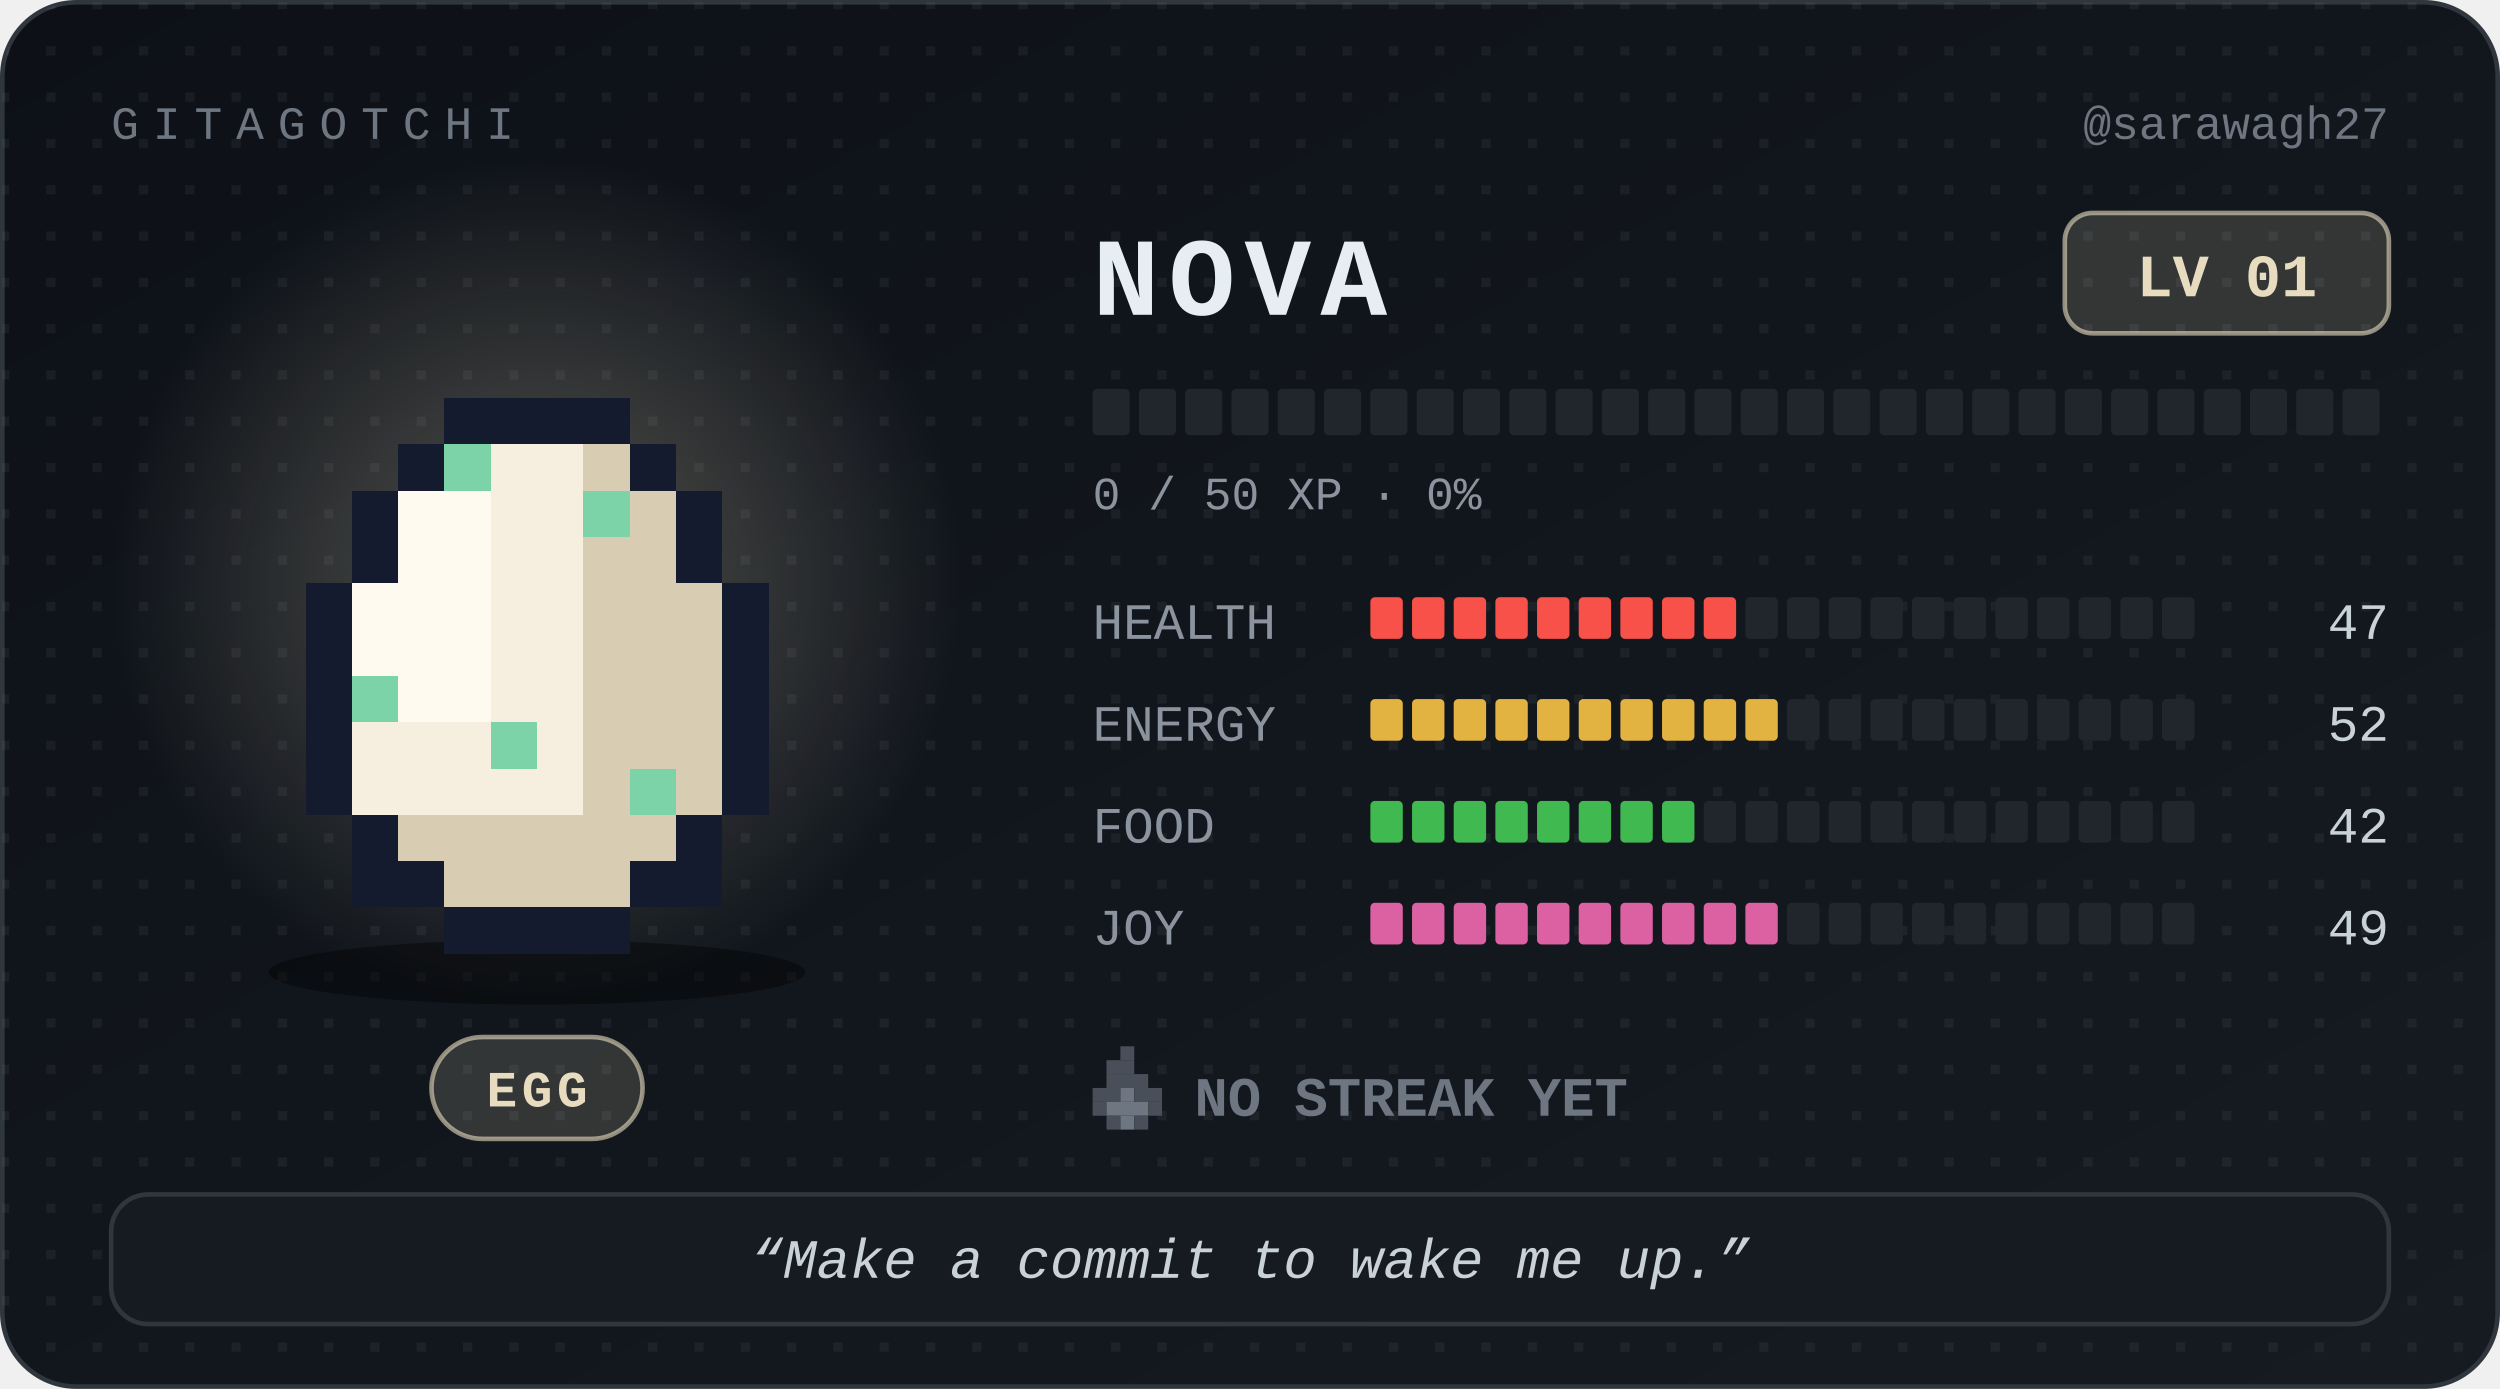
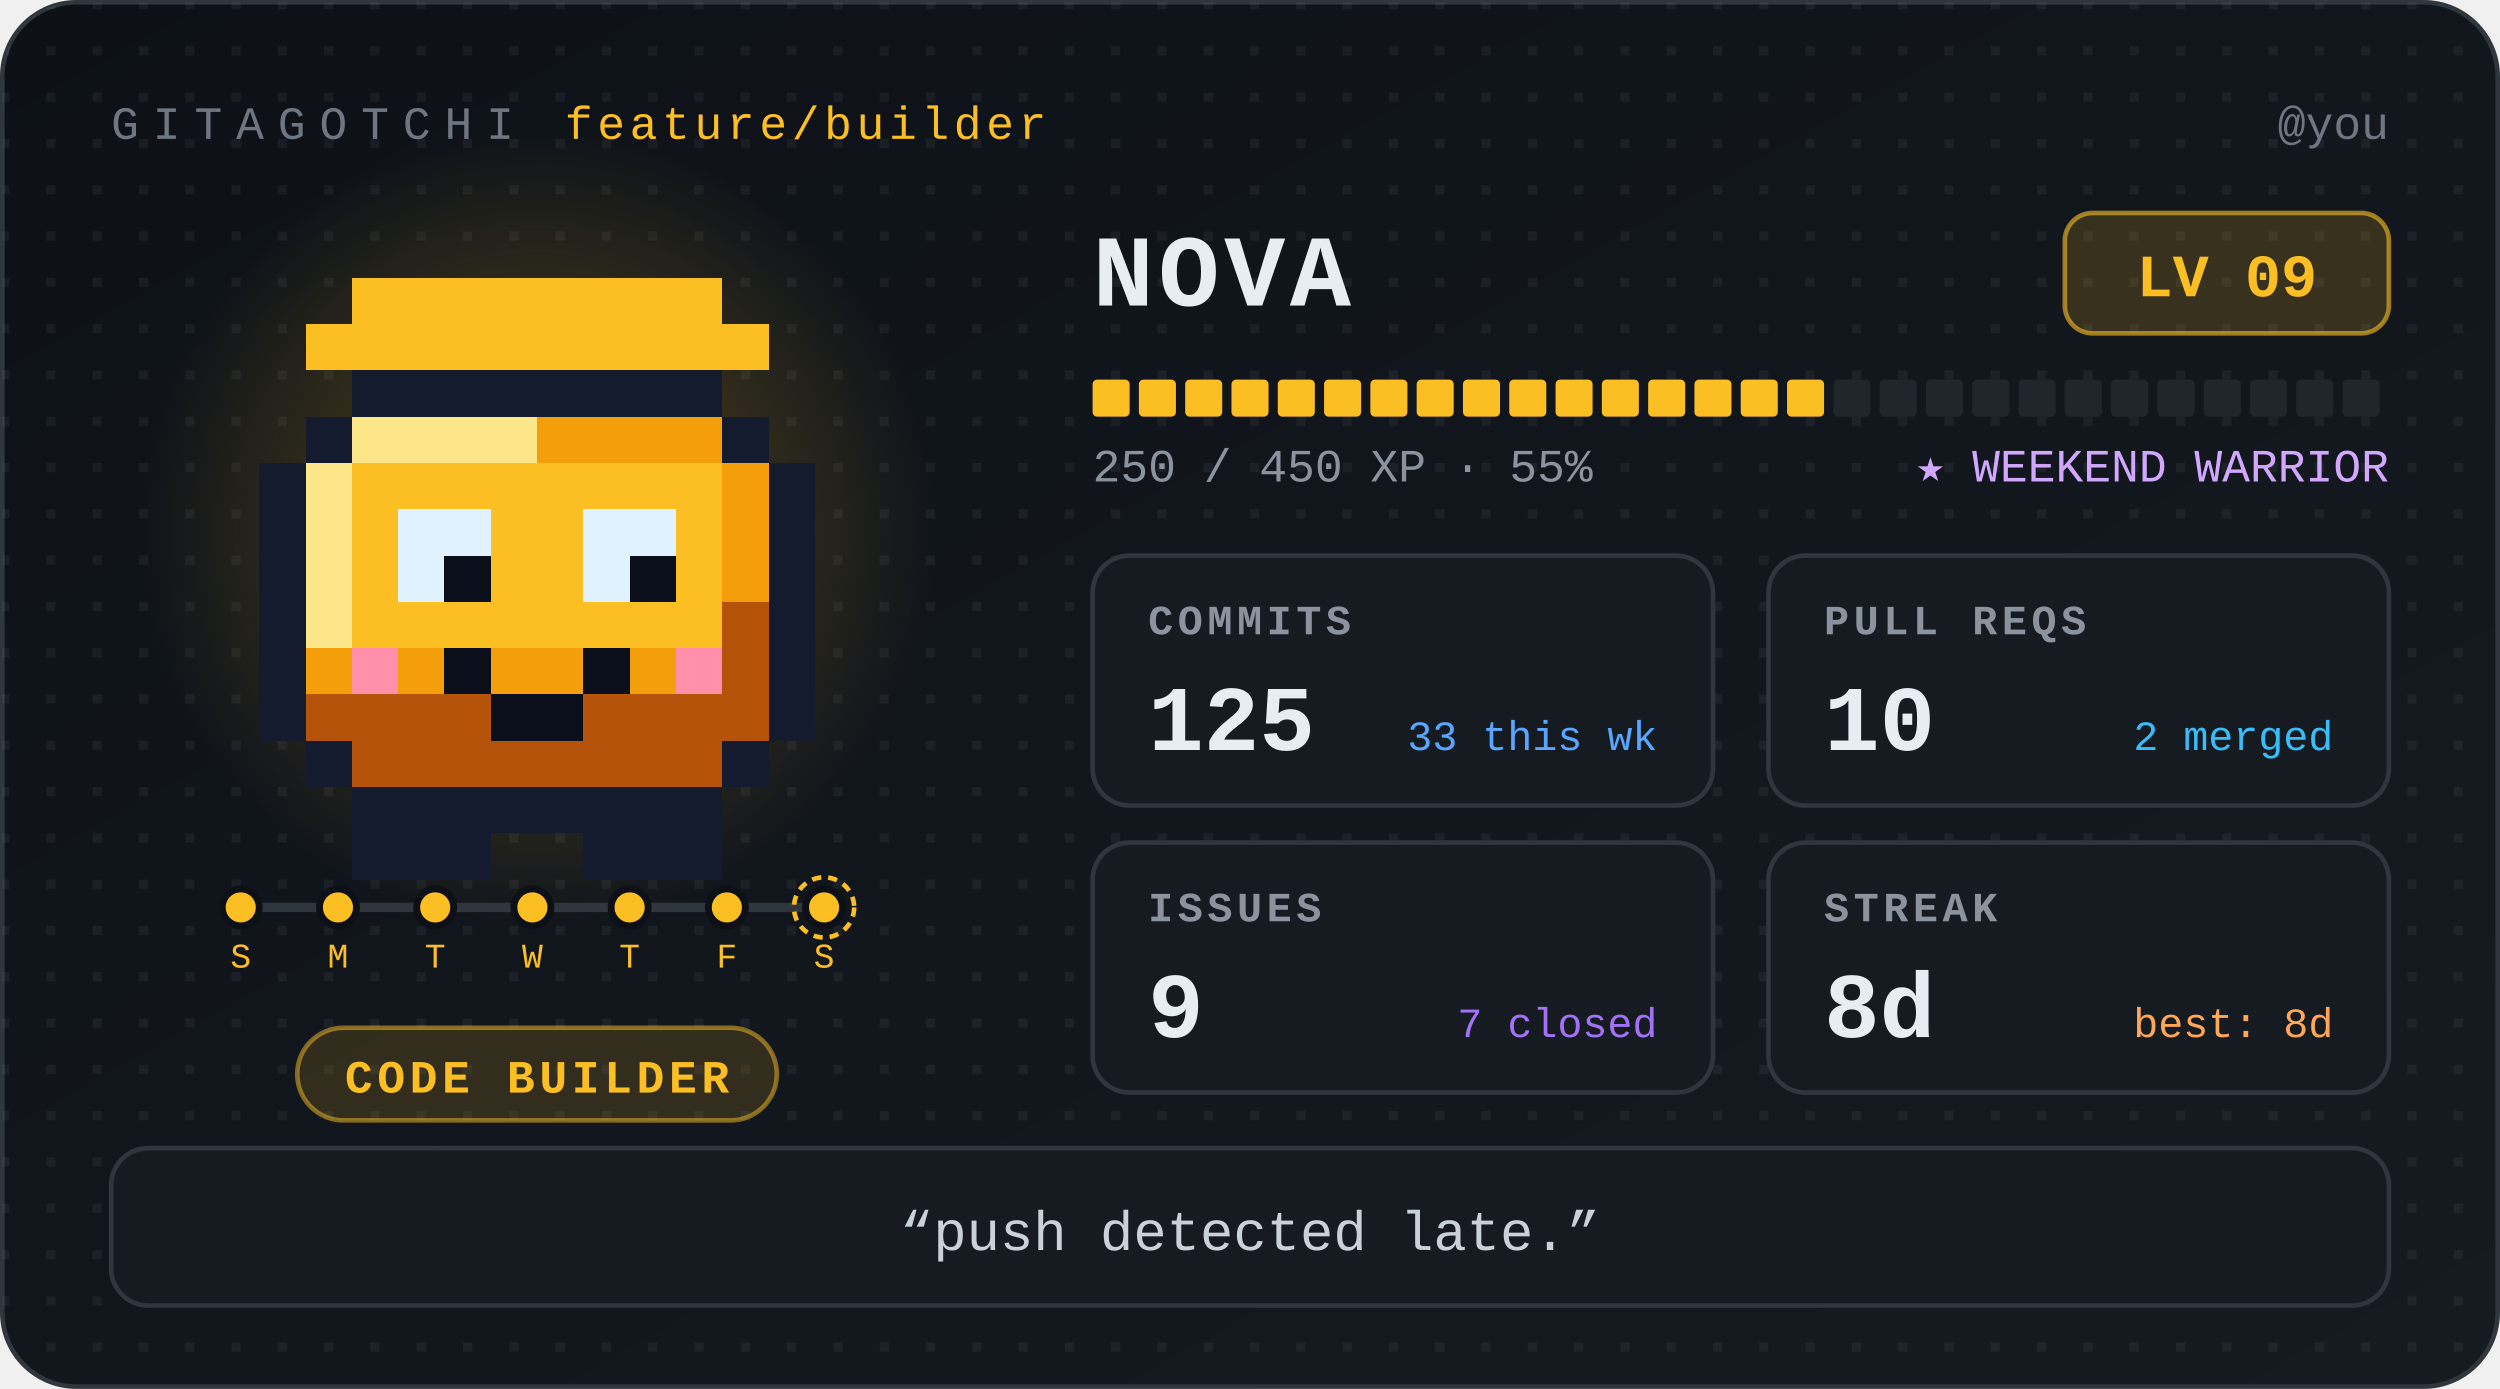
- <svg xmlns="http://www.w3.org/2000/svg" width="540" height="300" viewBox="0 0 540 300" role="img" aria-label="Nova, level 1 Egg, 0 day streak" font-family="ui-monospace, 'SF Mono', SFMono-Regular, Menlo, Consolas, 'Liberation Mono', monospace">
+ <svg xmlns="http://www.w3.org/2000/svg" width="540" height="300" viewBox="0 0 540 300" role="img" aria-label="Nova, level 9 Code Builder, 8 day streak" font-family="ui-monospace, 'SF Mono', SFMono-Regular, Menlo, Consolas, 'Liberation Mono', monospace">
  <defs>
    <linearGradient id="bg" x1="0" y1="0" x2="1" y2="1">
      <stop offset="0" stop-color="#0d1117" />
      <stop offset="1" stop-color="#161b22" />
    </linearGradient>
    <radialGradient id="glow">
-       <stop offset="0" stop-color="#e8dcc0" stop-opacity="0.32" />
-       <stop offset="1" stop-color="#e8dcc0" stop-opacity="0" />
+       <stop offset="0" stop-color="#fbbf24" stop-opacity="0.32" />
+       <stop offset="1" stop-color="#fbbf24" stop-opacity="0" />
    </radialGradient>
    <pattern id="dots" width="10" height="10" patternUnits="userSpaceOnUse">
      <rect width="2" height="2" fill="#ffffff" opacity="0.05" />
    </pattern>
  </defs>
  <style>
.bob{animation:bob 1.1s steps(1) infinite alternate}
@keyframes bob{from{transform:translateY(0)}to{transform:translateY(-5px)}}
@media (prefers-reduced-motion:reduce){.bob{animation:none}}
</style>
  <rect x="0.5" y="0.5" width="539" height="299" rx="16" fill="url(#bg)" stroke="#30363d" />
  <rect x="0.5" y="0.5" width="539" height="299" rx="16" fill="url(#dots)" />
  <text x="24" y="30" font-size="10" letter-spacing="3" fill="#6e7681">GITAGOTCHI</text>
-   <text x="516" y="30" font-size="10" fill="#6e7681" text-anchor="end">@sarawagh27</text>
-   <circle cx="116" cy="126" r="92" fill="url(#glow)" />
-   <ellipse cx="116" cy="210" rx="58" ry="7" fill="#000" opacity="0.4" />
-   <g transform="translate(36 46)" shape-rendering="crispEdges">
+   <text x="122" y="30" font-size="10" letter-spacing="1" fill="#fbbf24">feature/builder</text>
+   <text x="516" y="30" font-size="10" fill="#6e7681" text-anchor="end">@you</text>
+   <circle cx="116" cy="114" r="86" fill="url(#glow)" />
+   <g transform="translate(36 30)" shape-rendering="crispEdges">
    <g class="bob">
-       <rect x="60" y="40" width="40" height="10" fill="#151b2e" />
-       <rect x="50" y="50" width="10" height="10" fill="#151b2e" />
-       <rect x="60" y="50" width="10" height="10" fill="#7dd3a8" />
-       <rect x="70" y="50" width="20" height="10" fill="#f6efe0" />
-       <rect x="90" y="50" width="10" height="10" fill="#d8ccb2" />
-       <rect x="100" y="50" width="10" height="10" fill="#151b2e" />
-       <rect x="40" y="60" width="10" height="10" fill="#151b2e" />
-       <rect x="50" y="60" width="20" height="10" fill="#fffaf0" />
-       <rect x="70" y="60" width="20" height="10" fill="#f6efe0" />
-       <rect x="90" y="60" width="10" height="10" fill="#7dd3a8" />
-       <rect x="100" y="60" width="10" height="10" fill="#d8ccb2" />
-       <rect x="110" y="60" width="10" height="10" fill="#151b2e" />
-       <rect x="40" y="70" width="10" height="10" fill="#151b2e" />
-       <rect x="50" y="70" width="20" height="10" fill="#fffaf0" />
-       <rect x="70" y="70" width="20" height="10" fill="#f6efe0" />
-       <rect x="90" y="70" width="20" height="10" fill="#d8ccb2" />
-       <rect x="110" y="70" width="10" height="10" fill="#151b2e" />
-       <rect x="30" y="80" width="10" height="10" fill="#151b2e" />
-       <rect x="40" y="80" width="30" height="10" fill="#fffaf0" />
-       <rect x="70" y="80" width="20" height="10" fill="#f6efe0" />
-       <rect x="90" y="80" width="30" height="10" fill="#d8ccb2" />
-       <rect x="120" y="80" width="10" height="10" fill="#151b2e" />
-       <rect x="30" y="90" width="10" height="10" fill="#151b2e" />
-       <rect x="40" y="90" width="30" height="10" fill="#fffaf0" />
-       <rect x="70" y="90" width="20" height="10" fill="#f6efe0" />
-       <rect x="90" y="90" width="30" height="10" fill="#d8ccb2" />
-       <rect x="120" y="90" width="10" height="10" fill="#151b2e" />
-       <rect x="30" y="100" width="10" height="10" fill="#151b2e" />
-       <rect x="40" y="100" width="10" height="10" fill="#7dd3a8" />
-       <rect x="50" y="100" width="20" height="10" fill="#fffaf0" />
-       <rect x="70" y="100" width="20" height="10" fill="#f6efe0" />
-       <rect x="90" y="100" width="30" height="10" fill="#d8ccb2" />
-       <rect x="120" y="100" width="10" height="10" fill="#151b2e" />
-       <rect x="30" y="110" width="10" height="10" fill="#151b2e" />
-       <rect x="40" y="110" width="30" height="10" fill="#f6efe0" />
-       <rect x="70" y="110" width="10" height="10" fill="#7dd3a8" />
-       <rect x="80" y="110" width="10" height="10" fill="#f6efe0" />
-       <rect x="90" y="110" width="30" height="10" fill="#d8ccb2" />
-       <rect x="120" y="110" width="10" height="10" fill="#151b2e" />
-       <rect x="30" y="120" width="10" height="10" fill="#151b2e" />
-       <rect x="40" y="120" width="50" height="10" fill="#f6efe0" />
-       <rect x="90" y="120" width="10" height="10" fill="#d8ccb2" />
-       <rect x="100" y="120" width="10" height="10" fill="#7dd3a8" />
-       <rect x="110" y="120" width="10" height="10" fill="#d8ccb2" />
-       <rect x="120" y="120" width="10" height="10" fill="#151b2e" />
-       <rect x="40" y="130" width="10" height="10" fill="#151b2e" />
-       <rect x="50" y="130" width="60" height="10" fill="#d8ccb2" />
-       <rect x="110" y="130" width="10" height="10" fill="#151b2e" />
-       <rect x="40" y="140" width="20" height="10" fill="#151b2e" />
-       <rect x="60" y="140" width="40" height="10" fill="#d8ccb2" />
-       <rect x="100" y="140" width="20" height="10" fill="#151b2e" />
-       <rect x="60" y="150" width="40" height="10" fill="#151b2e" />
+       <rect x="40" y="30" width="80" height="10" fill="#fbbf24" />
+       <rect x="30" y="40" width="100" height="10" fill="#fbbf24" />
+       <rect x="40" y="50" width="80" height="10" fill="#151b2e" />
+       <rect x="30" y="60" width="10" height="10" fill="#151b2e" />
+       <rect x="40" y="60" width="40" height="10" fill="#fde68a" />
+       <rect x="80" y="60" width="40" height="10" fill="#f59e0b" />
+       <rect x="120" y="60" width="10" height="10" fill="#151b2e" />
+       <rect x="20" y="70" width="10" height="10" fill="#151b2e" />
+       <rect x="30" y="70" width="10" height="10" fill="#fde68a" />
+       <rect x="40" y="70" width="80" height="10" fill="#fbbf24" />
+       <rect x="120" y="70" width="10" height="10" fill="#f59e0b" />
+       <rect x="130" y="70" width="10" height="10" fill="#151b2e" />
+       <rect x="20" y="80" width="10" height="10" fill="#151b2e" />
+       <rect x="30" y="80" width="10" height="10" fill="#fde68a" />
+       <rect x="40" y="80" width="10" height="10" fill="#fbbf24" />
+       <rect x="50" y="80" width="20" height="10" fill="#e0f2fe" />
+       <rect x="70" y="80" width="20" height="10" fill="#fbbf24" />
+       <rect x="90" y="80" width="20" height="10" fill="#e0f2fe" />
+       <rect x="110" y="80" width="10" height="10" fill="#fbbf24" />
+       <rect x="120" y="80" width="10" height="10" fill="#f59e0b" />
+       <rect x="130" y="80" width="10" height="10" fill="#151b2e" />
+       <rect x="20" y="90" width="10" height="10" fill="#151b2e" />
+       <rect x="30" y="90" width="10" height="10" fill="#fde68a" />
+       <rect x="40" y="90" width="10" height="10" fill="#fbbf24" />
+       <rect x="50" y="90" width="10" height="10" fill="#e0f2fe" />
+       <rect x="60" y="90" width="10" height="10" fill="#0b0f1a" />
+       <rect x="70" y="90" width="20" height="10" fill="#fbbf24" />
+       <rect x="90" y="90" width="10" height="10" fill="#e0f2fe" />
+       <rect x="100" y="90" width="10" height="10" fill="#0b0f1a" />
+       <rect x="110" y="90" width="10" height="10" fill="#fbbf24" />
+       <rect x="120" y="90" width="10" height="10" fill="#f59e0b" />
+       <rect x="130" y="90" width="10" height="10" fill="#151b2e" />
+       <rect x="20" y="100" width="10" height="10" fill="#151b2e" />
+       <rect x="30" y="100" width="10" height="10" fill="#fde68a" />
+       <rect x="40" y="100" width="80" height="10" fill="#fbbf24" />
+       <rect x="120" y="100" width="10" height="10" fill="#b45309" />
+       <rect x="130" y="100" width="10" height="10" fill="#151b2e" />
+       <rect x="20" y="110" width="10" height="10" fill="#151b2e" />
+       <rect x="30" y="110" width="10" height="10" fill="#f59e0b" />
+       <rect x="40" y="110" width="10" height="10" fill="#ff8fab" />
+       <rect x="50" y="110" width="10" height="10" fill="#f59e0b" />
+       <rect x="60" y="110" width="10" height="10" fill="#0b0f1a" />
+       <rect x="70" y="110" width="20" height="10" fill="#f59e0b" />
+       <rect x="90" y="110" width="10" height="10" fill="#0b0f1a" />
+       <rect x="100" y="110" width="10" height="10" fill="#f59e0b" />
+       <rect x="110" y="110" width="10" height="10" fill="#ff8fab" />
+       <rect x="120" y="110" width="10" height="10" fill="#b45309" />
+       <rect x="130" y="110" width="10" height="10" fill="#151b2e" />
+       <rect x="20" y="120" width="10" height="10" fill="#151b2e" />
+       <rect x="30" y="120" width="40" height="10" fill="#b45309" />
+       <rect x="70" y="120" width="20" height="10" fill="#0b0f1a" />
+       <rect x="90" y="120" width="40" height="10" fill="#b45309" />
+       <rect x="130" y="120" width="10" height="10" fill="#151b2e" />
+       <rect x="30" y="130" width="10" height="10" fill="#151b2e" />
+       <rect x="40" y="130" width="80" height="10" fill="#b45309" />
+       <rect x="120" y="130" width="10" height="10" fill="#151b2e" />
+       <rect x="40" y="140" width="80" height="10" fill="#151b2e" />
+       <rect x="40" y="150" width="30" height="10" fill="#151b2e" />
+       <rect x="90" y="150" width="30" height="10" fill="#151b2e" />
    </g>
  </g>
-   <rect x="93.2" y="224" width="45.6" height="22" rx="11" fill="#e8dcc0" fill-opacity="0.16" stroke="#e8dcc0" stroke-opacity="0.6" />
-   <text x="116" y="239" font-size="11" font-weight="700" letter-spacing="1" fill="#e8dcc0" text-anchor="middle">EGG</text>
-   <text x="236" y="68" font-size="24" font-weight="700" letter-spacing="2" fill="#e6edf3">NOVA</text>
-   <rect x="446" y="46" width="70" height="26" rx="6" fill="#e8dcc0" fill-opacity="0.16" stroke="#e8dcc0" stroke-opacity="0.6" />
-   <text x="481" y="64" font-size="13" font-weight="700" fill="#e8dcc0" text-anchor="middle">LV 01</text>
-   <rect x="236" y="84" width="8" height="10" rx="1" fill="#21262d" />
-   <rect x="246" y="84" width="8" height="10" rx="1" fill="#21262d" />
-   <rect x="256" y="84" width="8" height="10" rx="1" fill="#21262d" />
-   <rect x="266" y="84" width="8" height="10" rx="1" fill="#21262d" />
-   <rect x="276" y="84" width="8" height="10" rx="1" fill="#21262d" />
-   <rect x="286" y="84" width="8" height="10" rx="1" fill="#21262d" />
-   <rect x="296" y="84" width="8" height="10" rx="1" fill="#21262d" />
-   <rect x="306" y="84" width="8" height="10" rx="1" fill="#21262d" />
-   <rect x="316" y="84" width="8" height="10" rx="1" fill="#21262d" />
-   <rect x="326" y="84" width="8" height="10" rx="1" fill="#21262d" />
-   <rect x="336" y="84" width="8" height="10" rx="1" fill="#21262d" />
-   <rect x="346" y="84" width="8" height="10" rx="1" fill="#21262d" />
-   <rect x="356" y="84" width="8" height="10" rx="1" fill="#21262d" />
-   <rect x="366" y="84" width="8" height="10" rx="1" fill="#21262d" />
-   <rect x="376" y="84" width="8" height="10" rx="1" fill="#21262d" />
-   <rect x="386" y="84" width="8" height="10" rx="1" fill="#21262d" />
-   <rect x="396" y="84" width="8" height="10" rx="1" fill="#21262d" />
-   <rect x="406" y="84" width="8" height="10" rx="1" fill="#21262d" />
-   <rect x="416" y="84" width="8" height="10" rx="1" fill="#21262d" />
-   <rect x="426" y="84" width="8" height="10" rx="1" fill="#21262d" />
-   <rect x="436" y="84" width="8" height="10" rx="1" fill="#21262d" />
-   <rect x="446" y="84" width="8" height="10" rx="1" fill="#21262d" />
-   <rect x="456" y="84" width="8" height="10" rx="1" fill="#21262d" />
-   <rect x="466" y="84" width="8" height="10" rx="1" fill="#21262d" />
-   <rect x="476" y="84" width="8" height="10" rx="1" fill="#21262d" />
-   <rect x="486" y="84" width="8" height="10" rx="1" fill="#21262d" />
-   <rect x="496" y="84" width="8" height="10" rx="1" fill="#21262d" />
-   <rect x="506" y="84" width="8" height="10" rx="1" fill="#21262d" />
-   <text x="236" y="110" font-size="10" fill="#8b949e">0 / 50 XP  ·  0%</text>
-   <text x="236" y="138" font-size="11" fill="#8b949e">HEALTH</text>
-   <rect x="296" y="129" width="7" height="9" rx="1" fill="#f85149" />
-   <rect x="305" y="129" width="7" height="9" rx="1" fill="#f85149" />
-   <rect x="314" y="129" width="7" height="9" rx="1" fill="#f85149" />
-   <rect x="323" y="129" width="7" height="9" rx="1" fill="#f85149" />
-   <rect x="332" y="129" width="7" height="9" rx="1" fill="#f85149" />
-   <rect x="341" y="129" width="7" height="9" rx="1" fill="#f85149" />
-   <rect x="350" y="129" width="7" height="9" rx="1" fill="#f85149" />
-   <rect x="359" y="129" width="7" height="9" rx="1" fill="#f85149" />
-   <rect x="368" y="129" width="7" height="9" rx="1" fill="#f85149" />
-   <rect x="377" y="129" width="7" height="9" rx="1" fill="#21262d" />
-   <rect x="386" y="129" width="7" height="9" rx="1" fill="#21262d" />
-   <rect x="395" y="129" width="7" height="9" rx="1" fill="#21262d" />
-   <rect x="404" y="129" width="7" height="9" rx="1" fill="#21262d" />
-   <rect x="413" y="129" width="7" height="9" rx="1" fill="#21262d" />
-   <rect x="422" y="129" width="7" height="9" rx="1" fill="#21262d" />
-   <rect x="431" y="129" width="7" height="9" rx="1" fill="#21262d" />
-   <rect x="440" y="129" width="7" height="9" rx="1" fill="#21262d" />
-   <rect x="449" y="129" width="7" height="9" rx="1" fill="#21262d" />
-   <rect x="458" y="129" width="7" height="9" rx="1" fill="#21262d" />
-   <rect x="467" y="129" width="7" height="9" rx="1" fill="#21262d" />
-   <text x="516" y="138" font-size="11" fill="#c9d1d9" text-anchor="end">47</text>
-   <text x="236" y="160" font-size="11" fill="#8b949e">ENERGY</text>
-   <rect x="296" y="151" width="7" height="9" rx="1" fill="#e3b341" />
-   <rect x="305" y="151" width="7" height="9" rx="1" fill="#e3b341" />
-   <rect x="314" y="151" width="7" height="9" rx="1" fill="#e3b341" />
-   <rect x="323" y="151" width="7" height="9" rx="1" fill="#e3b341" />
-   <rect x="332" y="151" width="7" height="9" rx="1" fill="#e3b341" />
-   <rect x="341" y="151" width="7" height="9" rx="1" fill="#e3b341" />
-   <rect x="350" y="151" width="7" height="9" rx="1" fill="#e3b341" />
-   <rect x="359" y="151" width="7" height="9" rx="1" fill="#e3b341" />
-   <rect x="368" y="151" width="7" height="9" rx="1" fill="#e3b341" />
-   <rect x="377" y="151" width="7" height="9" rx="1" fill="#e3b341" />
-   <rect x="386" y="151" width="7" height="9" rx="1" fill="#21262d" />
-   <rect x="395" y="151" width="7" height="9" rx="1" fill="#21262d" />
-   <rect x="404" y="151" width="7" height="9" rx="1" fill="#21262d" />
-   <rect x="413" y="151" width="7" height="9" rx="1" fill="#21262d" />
-   <rect x="422" y="151" width="7" height="9" rx="1" fill="#21262d" />
-   <rect x="431" y="151" width="7" height="9" rx="1" fill="#21262d" />
-   <rect x="440" y="151" width="7" height="9" rx="1" fill="#21262d" />
-   <rect x="449" y="151" width="7" height="9" rx="1" fill="#21262d" />
-   <rect x="458" y="151" width="7" height="9" rx="1" fill="#21262d" />
-   <rect x="467" y="151" width="7" height="9" rx="1" fill="#21262d" />
-   <text x="516" y="160" font-size="11" fill="#c9d1d9" text-anchor="end">52</text>
-   <text x="236" y="182" font-size="11" fill="#8b949e">FOOD</text>
-   <rect x="296" y="173" width="7" height="9" rx="1" fill="#3fb950" />
-   <rect x="305" y="173" width="7" height="9" rx="1" fill="#3fb950" />
-   <rect x="314" y="173" width="7" height="9" rx="1" fill="#3fb950" />
-   <rect x="323" y="173" width="7" height="9" rx="1" fill="#3fb950" />
-   <rect x="332" y="173" width="7" height="9" rx="1" fill="#3fb950" />
-   <rect x="341" y="173" width="7" height="9" rx="1" fill="#3fb950" />
-   <rect x="350" y="173" width="7" height="9" rx="1" fill="#3fb950" />
-   <rect x="359" y="173" width="7" height="9" rx="1" fill="#3fb950" />
-   <rect x="368" y="173" width="7" height="9" rx="1" fill="#21262d" />
-   <rect x="377" y="173" width="7" height="9" rx="1" fill="#21262d" />
-   <rect x="386" y="173" width="7" height="9" rx="1" fill="#21262d" />
-   <rect x="395" y="173" width="7" height="9" rx="1" fill="#21262d" />
-   <rect x="404" y="173" width="7" height="9" rx="1" fill="#21262d" />
-   <rect x="413" y="173" width="7" height="9" rx="1" fill="#21262d" />
-   <rect x="422" y="173" width="7" height="9" rx="1" fill="#21262d" />
-   <rect x="431" y="173" width="7" height="9" rx="1" fill="#21262d" />
-   <rect x="440" y="173" width="7" height="9" rx="1" fill="#21262d" />
-   <rect x="449" y="173" width="7" height="9" rx="1" fill="#21262d" />
-   <rect x="458" y="173" width="7" height="9" rx="1" fill="#21262d" />
-   <rect x="467" y="173" width="7" height="9" rx="1" fill="#21262d" />
-   <text x="516" y="182" font-size="11" fill="#c9d1d9" text-anchor="end">42</text>
-   <text x="236" y="204" font-size="11" fill="#8b949e">JOY</text>
-   <rect x="296" y="195" width="7" height="9" rx="1" fill="#db61a2" />
-   <rect x="305" y="195" width="7" height="9" rx="1" fill="#db61a2" />
-   <rect x="314" y="195" width="7" height="9" rx="1" fill="#db61a2" />
-   <rect x="323" y="195" width="7" height="9" rx="1" fill="#db61a2" />
-   <rect x="332" y="195" width="7" height="9" rx="1" fill="#db61a2" />
-   <rect x="341" y="195" width="7" height="9" rx="1" fill="#db61a2" />
-   <rect x="350" y="195" width="7" height="9" rx="1" fill="#db61a2" />
-   <rect x="359" y="195" width="7" height="9" rx="1" fill="#db61a2" />
-   <rect x="368" y="195" width="7" height="9" rx="1" fill="#db61a2" />
-   <rect x="377" y="195" width="7" height="9" rx="1" fill="#db61a2" />
-   <rect x="386" y="195" width="7" height="9" rx="1" fill="#21262d" />
-   <rect x="395" y="195" width="7" height="9" rx="1" fill="#21262d" />
-   <rect x="404" y="195" width="7" height="9" rx="1" fill="#21262d" />
-   <rect x="413" y="195" width="7" height="9" rx="1" fill="#21262d" />
-   <rect x="422" y="195" width="7" height="9" rx="1" fill="#21262d" />
-   <rect x="431" y="195" width="7" height="9" rx="1" fill="#21262d" />
-   <rect x="440" y="195" width="7" height="9" rx="1" fill="#21262d" />
-   <rect x="449" y="195" width="7" height="9" rx="1" fill="#21262d" />
-   <rect x="458" y="195" width="7" height="9" rx="1" fill="#21262d" />
-   <rect x="467" y="195" width="7" height="9" rx="1" fill="#21262d" />
-   <text x="516" y="204" font-size="11" fill="#c9d1d9" text-anchor="end">49</text>
-   <g transform="translate(236 226)">
-     <rect x="6" y="0" width="3" height="3" fill="#484f58" />
-     <rect x="3" y="3" width="6" height="3" fill="#484f58" />
-     <rect x="3" y="6" width="9" height="3" fill="#484f58" />
-     <rect x="0" y="9" width="6" height="3" fill="#484f58" />
-     <rect x="6" y="9" width="3" height="3" fill="#6e7681" />
-     <rect x="9" y="9" width="6" height="3" fill="#484f58" />
-     <rect x="0" y="12" width="3" height="3" fill="#484f58" />
-     <rect x="3" y="12" width="9" height="3" fill="#6e7681" />
-     <rect x="12" y="12" width="3" height="3" fill="#484f58" />
-     <rect x="3" y="15" width="3" height="3" fill="#484f58" />
-     <rect x="6" y="15" width="3" height="3" fill="#6e7681" />
-     <rect x="9" y="15" width="3" height="3" fill="#484f58" />
+   <g class="commit-track">
+     <line x1="52" y1="196" x2="178" y2="196" stroke="#30363d" stroke-width="2" stroke-linecap="round" />
+     <circle cx="52" cy="196" r="4" fill="#fbbf24" stroke="#0d1117" stroke-width="1.5" />
+     <text x="52" y="209" font-size="7.5" font-family="ui-monospace, 'SF Mono', SFMono-Regular, Menlo, Consolas, 'Liberation Mono', monospace" fill="#fbbf24" text-anchor="middle">S</text>
+     <circle cx="73" cy="196" r="4" fill="#fbbf24" stroke="#0d1117" stroke-width="1.5" />
+     <text x="73" y="209" font-size="7.5" font-family="ui-monospace, 'SF Mono', SFMono-Regular, Menlo, Consolas, 'Liberation Mono', monospace" fill="#fbbf24" text-anchor="middle">M</text>
+     <circle cx="94" cy="196" r="4" fill="#fbbf24" stroke="#0d1117" stroke-width="1.5" />
+     <text x="94" y="209" font-size="7.5" font-family="ui-monospace, 'SF Mono', SFMono-Regular, Menlo, Consolas, 'Liberation Mono', monospace" fill="#fbbf24" text-anchor="middle">T</text>
+     <circle cx="115" cy="196" r="4" fill="#fbbf24" stroke="#0d1117" stroke-width="1.5" />
+     <text x="115" y="209" font-size="7.5" font-family="ui-monospace, 'SF Mono', SFMono-Regular, Menlo, Consolas, 'Liberation Mono', monospace" fill="#fbbf24" text-anchor="middle">W</text>
+     <circle cx="136" cy="196" r="4" fill="#fbbf24" stroke="#0d1117" stroke-width="1.5" />
+     <text x="136" y="209" font-size="7.5" font-family="ui-monospace, 'SF Mono', SFMono-Regular, Menlo, Consolas, 'Liberation Mono', monospace" fill="#fbbf24" text-anchor="middle">T</text>
+     <circle cx="157" cy="196" r="4" fill="#fbbf24" stroke="#0d1117" stroke-width="1.5" />
+     <text x="157" y="209" font-size="7.5" font-family="ui-monospace, 'SF Mono', SFMono-Regular, Menlo, Consolas, 'Liberation Mono', monospace" fill="#fbbf24" text-anchor="middle">F</text>
+     <circle cx="178" cy="196" r="4" fill="#fbbf24" stroke="#0d1117" stroke-width="1.5" />
+     <circle cx="178" cy="196" r="6.5" fill="none" stroke="#fbbf24" stroke-width="1" stroke-dasharray="2 1.5" />
+     <text x="178" y="209" font-size="7.5" font-family="ui-monospace, 'SF Mono', SFMono-Regular, Menlo, Consolas, 'Liberation Mono', monospace" fill="#fbbf24" text-anchor="middle">S</text>
  </g>
-   <text x="258" y="241" font-size="12" font-weight="700" fill="#6e7681">NO STREAK YET</text>
-   <rect x="24" y="258" width="492" height="28" rx="8" fill="#161b22" stroke="#30363d" />
-   <text x="270" y="276" font-size="12" font-style="italic" fill="#c9d1d9" text-anchor="middle">“Make a commit to wake me up.”</text>
+   <rect x="64.2" y="222" width="103.6" height="20" rx="10" fill="#fbbf24" fill-opacity="0.14" stroke="#fbbf24" stroke-opacity="0.5" />
+   <text x="116" y="236" font-size="10" font-weight="700" letter-spacing="1" fill="#fbbf24" text-anchor="middle">CODE BUILDER</text>
+   <text x="236" y="66" font-size="22" font-weight="700" letter-spacing="1" fill="#e6edf3">NOVA</text>
+   <rect x="446" y="46" width="70" height="26" rx="6" fill="#fbbf24" fill-opacity="0.16" stroke="#fbbf24" stroke-opacity="0.6" />
+   <text x="481" y="64" font-size="13" font-weight="700" fill="#fbbf24" text-anchor="middle">LV 09</text>
+   <rect x="236" y="82" width="8" height="8" rx="1" fill="#fbbf24" />
+   <rect x="246" y="82" width="8" height="8" rx="1" fill="#fbbf24" />
+   <rect x="256" y="82" width="8" height="8" rx="1" fill="#fbbf24" />
+   <rect x="266" y="82" width="8" height="8" rx="1" fill="#fbbf24" />
+   <rect x="276" y="82" width="8" height="8" rx="1" fill="#fbbf24" />
+   <rect x="286" y="82" width="8" height="8" rx="1" fill="#fbbf24" />
+   <rect x="296" y="82" width="8" height="8" rx="1" fill="#fbbf24" />
+   <rect x="306" y="82" width="8" height="8" rx="1" fill="#fbbf24" />
+   <rect x="316" y="82" width="8" height="8" rx="1" fill="#fbbf24" />
+   <rect x="326" y="82" width="8" height="8" rx="1" fill="#fbbf24" />
+   <rect x="336" y="82" width="8" height="8" rx="1" fill="#fbbf24" />
+   <rect x="346" y="82" width="8" height="8" rx="1" fill="#fbbf24" />
+   <rect x="356" y="82" width="8" height="8" rx="1" fill="#fbbf24" />
+   <rect x="366" y="82" width="8" height="8" rx="1" fill="#fbbf24" />
+   <rect x="376" y="82" width="8" height="8" rx="1" fill="#fbbf24" />
+   <rect x="386" y="82" width="8" height="8" rx="1" fill="#fbbf24" />
+   <rect x="396" y="82" width="8" height="8" rx="1" fill="#21262d" />
+   <rect x="406" y="82" width="8" height="8" rx="1" fill="#21262d" />
+   <rect x="416" y="82" width="8" height="8" rx="1" fill="#21262d" />
+   <rect x="426" y="82" width="8" height="8" rx="1" fill="#21262d" />
+   <rect x="436" y="82" width="8" height="8" rx="1" fill="#21262d" />
+   <rect x="446" y="82" width="8" height="8" rx="1" fill="#21262d" />
+   <rect x="456" y="82" width="8" height="8" rx="1" fill="#21262d" />
+   <rect x="466" y="82" width="8" height="8" rx="1" fill="#21262d" />
+   <rect x="476" y="82" width="8" height="8" rx="1" fill="#21262d" />
+   <rect x="486" y="82" width="8" height="8" rx="1" fill="#21262d" />
+   <rect x="496" y="82" width="8" height="8" rx="1" fill="#21262d" />
+   <rect x="506" y="82" width="8" height="8" rx="1" fill="#21262d" />
+   <text x="236" y="104" font-size="10" fill="#8b949e">250 / 450 XP  ·  55%</text>
+   <text x="516" y="104" font-size="10" fill="#d2a8ff" text-anchor="end">★ WEEKEND WARRIOR</text>
+   <g transform="translate(236 120)">
+     <rect width="134" height="54" rx="8" fill="#161b22" stroke="#30363d" />
+     <text x="12" y="17" font-size="9" font-weight="700" letter-spacing="1" fill="#8b949e">COMMITS</text>
+     <text x="12" y="42" font-size="20" font-weight="700" fill="#e6edf3">125</text>
+     <text x="122" y="42" font-size="9" fill="#58a6ff" text-anchor="end">33 this wk</text>
+   </g>
+   <g transform="translate(382 120)">
+     <rect width="134" height="54" rx="8" fill="#161b22" stroke="#30363d" />
+     <text x="12" y="17" font-size="9" font-weight="700" letter-spacing="1" fill="#8b949e">PULL REQS</text>
+     <text x="12" y="42" font-size="20" font-weight="700" fill="#e6edf3">10</text>
+     <text x="122" y="42" font-size="9" fill="#38bdf8" text-anchor="end">2 merged</text>
+   </g>
+   <g transform="translate(236 182)">
+     <rect width="134" height="54" rx="8" fill="#161b22" stroke="#30363d" />
+     <text x="12" y="17" font-size="9" font-weight="700" letter-spacing="1" fill="#8b949e">ISSUES</text>
+     <text x="12" y="42" font-size="20" font-weight="700" fill="#e6edf3">9</text>
+     <text x="122" y="42" font-size="9" fill="#a371f7" text-anchor="end">7 closed</text>
+   </g>
+   <g transform="translate(382 182)">
+     <rect width="134" height="54" rx="8" fill="#161b22" stroke="#30363d" />
+     <text x="12" y="17" font-size="9" font-weight="700" letter-spacing="1" fill="#8b949e">STREAK</text>
+     <text x="12" y="42" font-size="20" font-weight="700" fill="#e6edf3">8d</text>
+     <text x="122" y="42" font-size="9" fill="#ffa657" text-anchor="end">best: 8d</text>
+   </g>
+   <rect x="24" y="248" width="492" height="34" rx="8" fill="#161b22" stroke="#30363d" />
+   <text x="270" y="270" font-size="12" fill="#c9d1d9" text-anchor="middle">“push detected late.”</text>
</svg>
